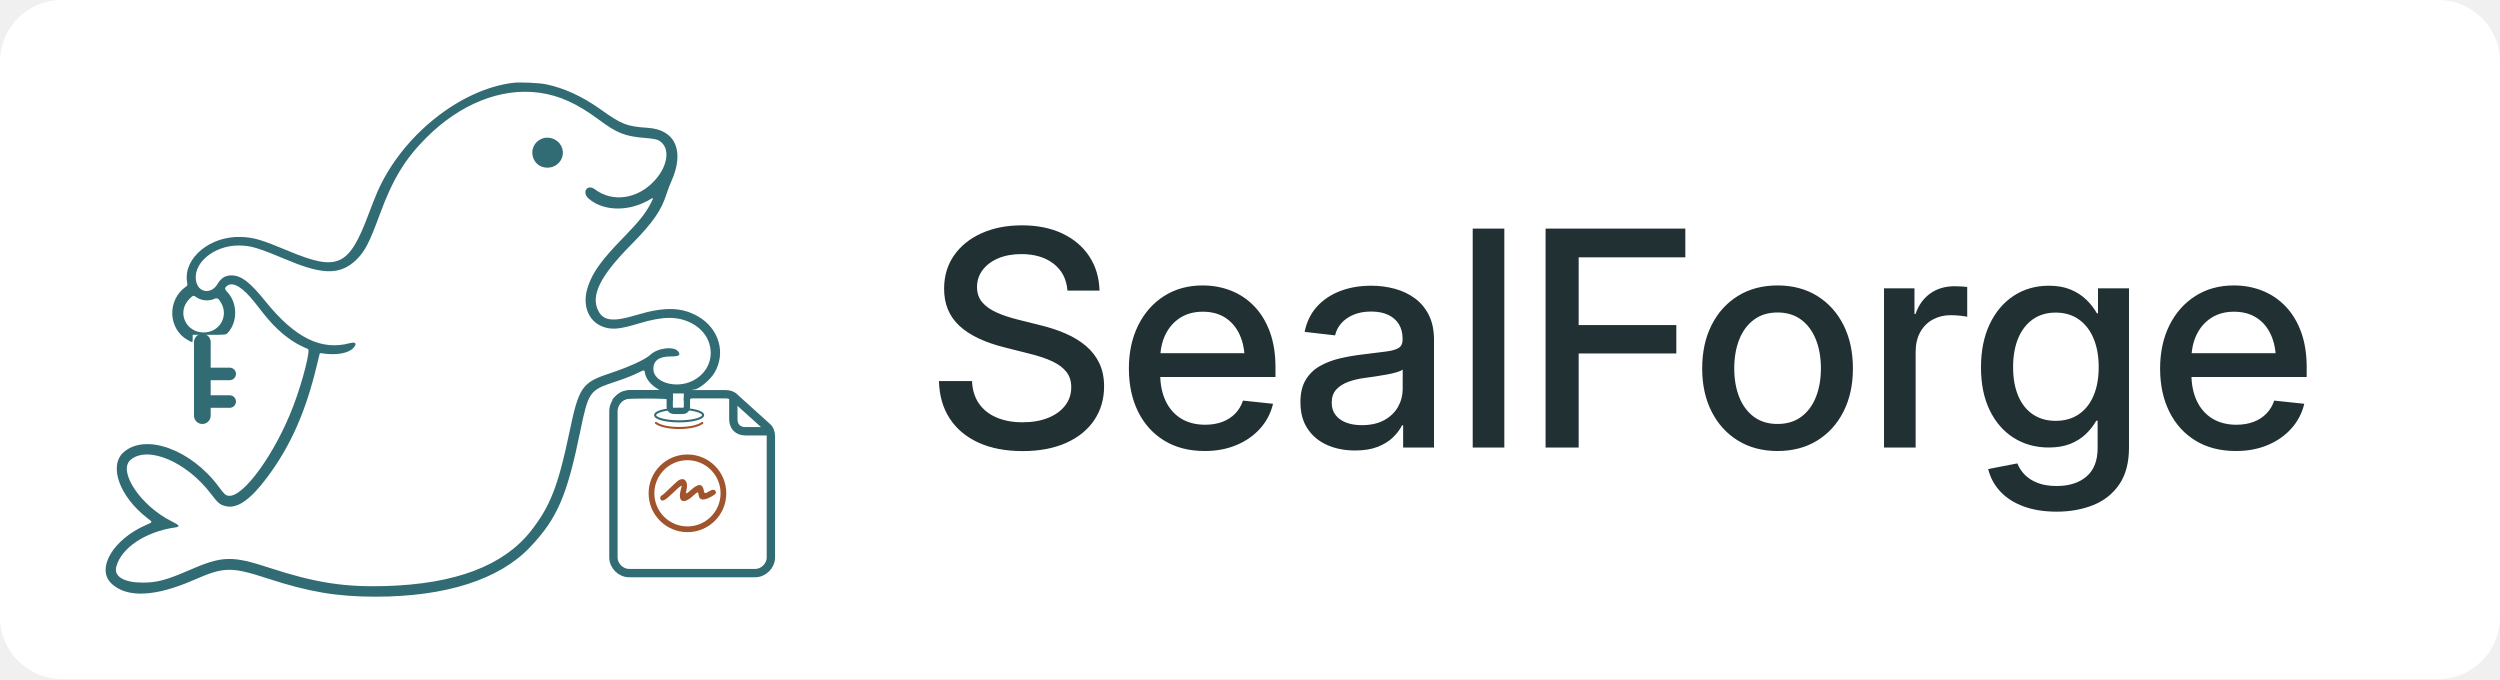
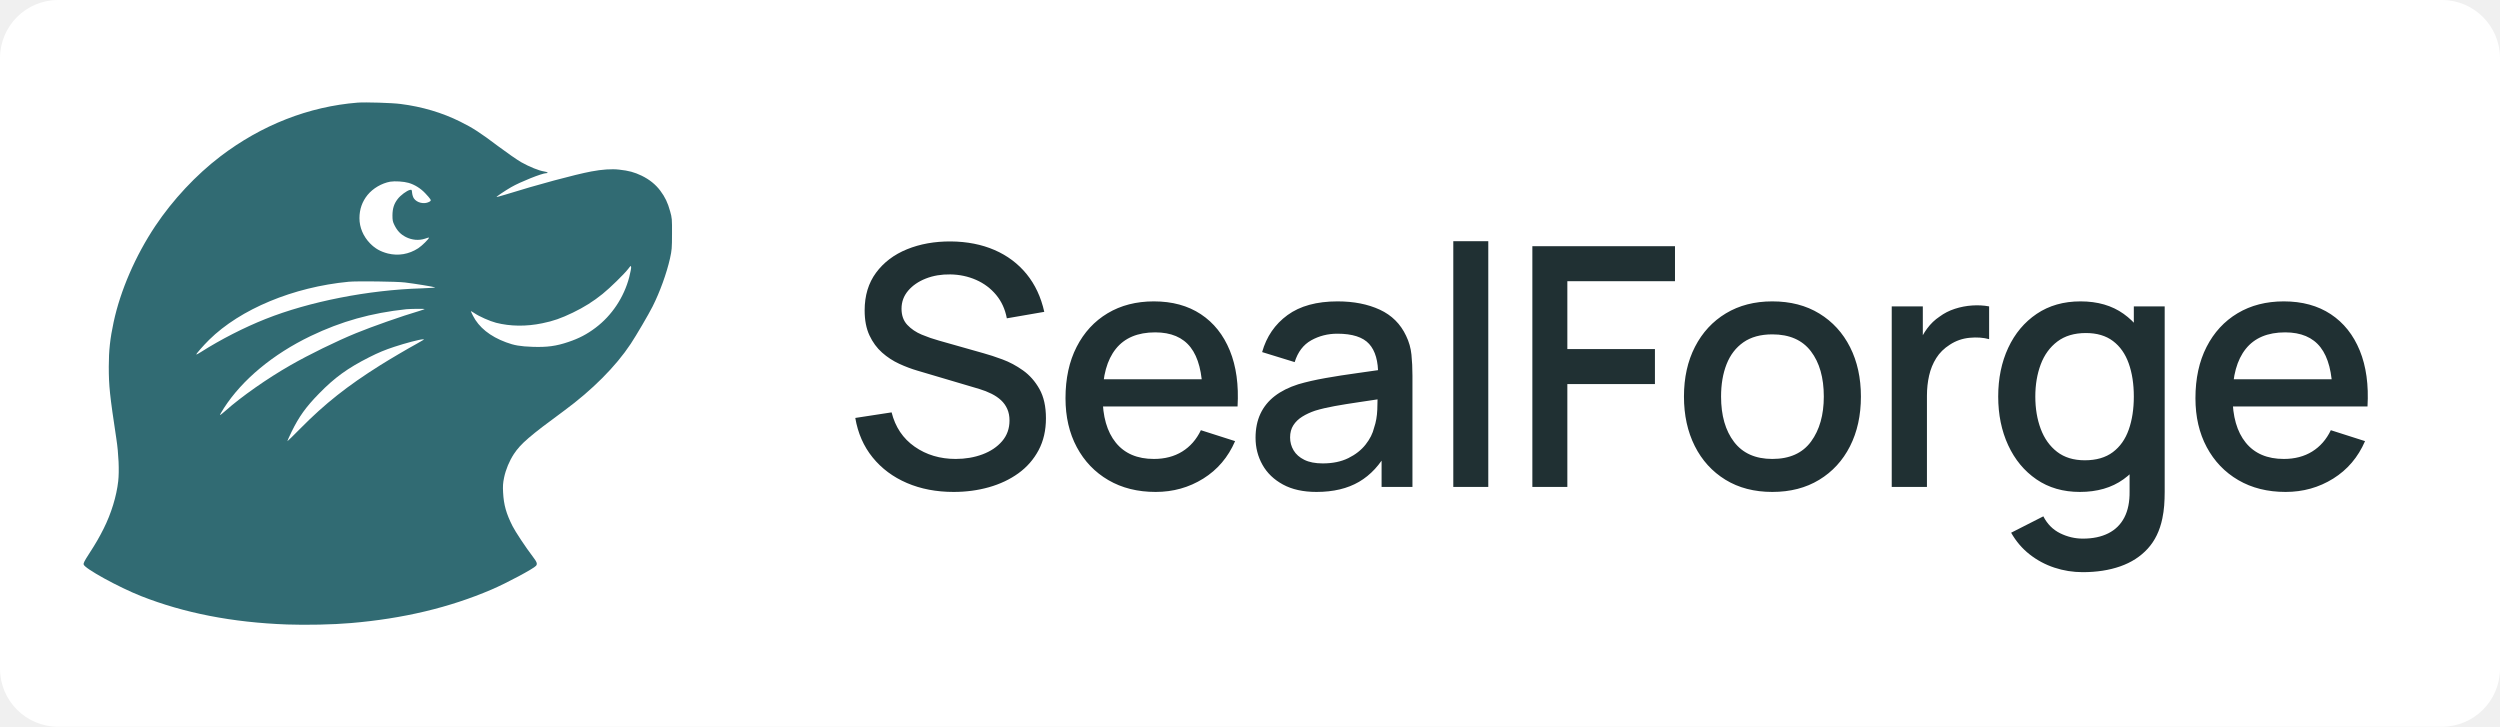
- <svg xmlns="http://www.w3.org/2000/svg" width="324" height="88" viewBox="0 0 324 88" role="img" aria-label="SealForge">
-   <rect width="324" height="88" rx="8" fill="white" />
-   <g transform="translate(12 9) scale(0.06756757) translate(-28 -11)">
-     <g id="paper" fill="none" stroke="#316b73" stroke-width="16" stroke-linecap="round" stroke-linejoin="round">
-       <path d="M1131 634H1060C1042 634 1027 649 1027 667V947C1027 963 1041 977 1057 977H1299C1315 977 1329 963 1329 947V714C1329 707 1326 700 1322 697L1260 641C1257 637 1250 634 1243 634H1172" />
-       <path d="M1257 641V682C1257 696 1266 705 1280 705H1326" />
-     </g>
-     <g id="seal-contour" fill="#316b73">
-       <path fill-rule="evenodd" d="M835.0 36.6C732.7 48.9 621.1 138.5 574.2 246.0C570.9 253.4 563.2 273.0 557.0 289.5C519.7 388.8 498.3 398.6 404.5 359.5C351.8 337.5 337.8 333.3 313.0 332.3C254.3 330.0 202.8 372.0 209.0 417.3C210.2 425.4 210.2 425.4 207.3 427.4C170.1 453.2 172.5 509.9 211.7 530.7C220.0 535.2 220.0 535.2 220.0 527.0V520.0H251.8C283.6 520.0 283.6 520.0 286.7 516.7C306.8 495.9 306.4 458.4 285.8 437.3C281.0 432.4 281.1 429.5 286.3 425.8C297.8 417.6 316.1 428.8 339.6 458.6C343.9 464.1 351.4 473.6 356.1 479.6C379.2 508.8 403.5 529.5 429.6 542.1C435.2 544.8 440.2 547.0 440.8 547.0C446.8 547.0 431.2 608.6 413.0 656.6C378.6 747.1 317.0 832.5 288.9 828.7C282.8 827.9 280.8 826.0 269.8 811.2C216.8 739.7 128.9 708.1 87.2 745.5C58.4 771.4 79.8 830.4 132.9 871.5C143.8 879.9 143.9 879.0 130.5 884.8C67.6 912.1 34.2 968.4 64.1 997.0C93.3 1025.0 148.0 1022.7 222.3 990.2C279.9 964.9 293.9 964.6 363.5 987.3C442.6 1013.2 496.7 1022.3 571.0 1022.3C705.7 1022.2 808.1 989.4 867.0 927.4C919.3 872.3 938.0 829.1 963.6 704.0C978.7 630.3 981.6 626.1 1027.5 611.0C1048.5 604.1 1063.4 598.3 1075.9 592.1C1086.3 587.0 1086.6 587.0 1087.3 592.5C1088.8 603.0 1097.1 614.2 1109.1 622.0L1115.3 626.0H1084.9C1051.9 626.0 1047.0 626.6 1038.5 631.5C1034.0 634.2 1025.0 643.2 1025.0 645.0C1025.0 646.8 1045.6 645.7 1050.5 643.7C1057.3 640.9 1130.0 641.2 1130.0 644.0C1130.0 645.8 1130.7 646.0 1135.6 646.0H1141.2L1140.8 639.2L1140.5 632.5H1151.5H1162.5L1162.2 639.2L1161.8 646.0H1167.9C1173.3 646.0 1174.0 645.8 1174.0 644.0C1174.0 642.7 1174.7 642.0 1176.0 642.0C1177.8 642.0 1178.0 641.3 1178.0 633.5C1178.0 625.0 1178.0 625.0 1181.7 625.0C1190.3 625.0 1212.9 606.4 1220.9 592.7C1243.1 554.9 1229.7 508.4 1190.0 485.1C1158.6 466.7 1125.0 465.8 1071.3 482.0C1026.6 495.5 1007.9 493.5 998.0 474.0C983.0 444.6 1001.4 407.4 1060.6 347.5C1103.0 304.6 1119.1 281.3 1129.5 248.0C1131.5 241.7 1135.1 232.2 1137.5 227.0C1164.3 168.3 1146.5 126.5 1093.0 123.0C1052.4 120.3 1043.0 116.6 1001.5 87.0C967.0 62.5 932.4 46.7 897.5 39.4C884.8 36.8 847.5 35.1 835.0 36.6ZM884.5 55.6C923.2 60.9 957.0 76.1 999.7 107.8C1034.5 133.6 1049.2 139.3 1088.5 142.5C1107.4 144.0 1112.8 145.4 1118.8 150.6C1136.3 165.6 1130.0 198.9 1104.6 225.7C1072.3 259.8 1025.0 266.2 991.7 241.1C976.7 229.7 965.5 246.8 979.9 259.1C1008.8 283.9 1058.7 284.0 1098.8 259.4C1104.0 256.2 1104.0 257.0 1099.1 266.8C1089.5 285.9 1076.9 301.8 1048.1 331.4C1004.2 376.3 987.6 399.2 978.0 427.8C965.5 465.3 980.6 498.8 1013.6 506.6C1028.4 510.1 1043.2 508.1 1076.5 498.0C1121.6 484.4 1149.6 484.1 1175.5 497.0C1225.0 521.5 1226.7 584.7 1178.5 608.4C1146.5 624.2 1103.6 611.0 1103.6 585.5C1103.6 569.4 1114.5 561.5 1136.8 561.5C1152.7 561.5 1156.3 559.2 1151.5 552.3C1143.8 541.2 1111.9 544.8 1097.7 558.4C1088.2 567.4 1056.4 581.9 1018.4 594.5C967.0 611.5 960.5 621.0 943.0 705.0C921.1 810.1 905.6 849.6 868.1 897.0C815.6 963.1 723.6 997.9 590.5 1001.9C510.9 1004.3 454.3 995.4 367.8 967.1C295.0 943.2 276.9 943.7 212.5 971.8C170.1 990.3 151.6 995.2 125.0 995.3C88.3 995.4 68.6 983.8 73.4 964.9C82.6 929.0 129.6 897.5 186.2 889.5C196.5 888.0 195.1 885.4 180.5 878.2C120.5 848.7 75.3 781.3 101.0 759.7C134.0 731.9 208.4 763.5 255.0 825.0C268.4 842.7 272.1 845.8 283.0 848.6C305.0 854.2 330.0 837.1 362.0 794.5C408.1 733.0 437.1 667.3 459.0 575.0C461.3 565.4 463.3 556.9 463.6 556.1C463.9 555.2 465.1 555.0 467.8 555.4C494.7 559.8 518.7 555.7 528.3 545.1C535.6 537.0 532.8 533.0 521.9 535.9C466.5 550.9 416.0 525.9 359.3 455.5C329.6 418.6 313.0 406.0 294.2 406.0C282.3 406.0 274.4 411.1 267.1 423.3C256.1 441.5 233.3 439.8 227.4 420.4C216.9 385.5 258.9 348.4 308.5 348.7C332.2 348.9 344.0 352.5 406.5 378.5C471.7 405.6 505.3 404.7 535.0 374.9C550.5 359.5 559.7 341.4 578.5 290.0C603.4 222.0 627.0 183.0 668.0 142.0C732.8 77.1 811.4 45.7 884.5 55.6ZM227.1 447.9C236.2 454.5 250.7 455.9 261.4 451.1C267.1 448.6 269.5 450.0 274.4 458.5C289.6 484.5 271.4 515.6 241.0 515.5C205.9 515.3 189.1 475.8 213.6 451.2C220.7 444.1 221.5 443.9 227.1 447.9ZM888.4 144.4C860.3 157.5 869.1 199.2 900.0 199.4C922.8 199.6 937.2 176.3 926.3 156.8C918.9 143.7 901.9 138.1 888.4 144.4Z" />
-     </g>
-     <g id="key" fill="none" stroke="#316b73" stroke-linecap="round" stroke-linejoin="round">
-       <path d="M238.5 534V675" stroke-width="32" />
-       <path d="M238.5 595H291M238.5 648H291" stroke-width="24" />
-     </g>
-     <g id="press" fill="none" stroke="#316b73" stroke-linecap="round" stroke-linejoin="round">
-       <ellipse cx="1153" cy="674" rx="46" ry="12" stroke-width="4" />
-       <path d="M1135 630V657Q1135 666 1144 666H1159Q1168 666 1168 657V630" stroke-width="12" />
-     </g>
-     <g id="ink-line" fill="none" stroke="#9f542e" stroke-linecap="round">
-       <path d="M1108.5 689C1125.5 702 1180.5 702 1197.5 689" stroke-width="4" />
-     </g>
-     <g id="imprint" fill="#9f542e">
-       <circle cx="1169" cy="824" r="69" fill="none" stroke="#9f542e" stroke-width="11" />
-       <path fill-rule="evenodd" d="M1152.5 798.7C1150.9 799.5 1143.1 806.5 1135.4 814.1C1127.6 821.8 1120.7 828.0 1120.1 828.0C1117.9 828.0 1115.8 832.7 1117.0 834.9C1120.2 841.1 1125.7 838.3 1142.1 822.4C1152.3 812.4 1158.1 808.0 1158.0 810.2C1158.0 810.4 1157.1 813.9 1156.0 818.0C1150.2 840.3 1161.3 845.8 1179.0 829.5C1188.7 820.6 1189.6 820.4 1190.3 826.7C1191.5 837.4 1199.1 838.8 1213.6 831.0C1223.6 825.5 1225.2 823.5 1222.6 819.5C1220.3 816.0 1216.9 816.3 1209.9 820.6C1203.1 824.8 1201.3 824.6 1200.5 819.3C1198.2 805.2 1190.4 804.5 1176.1 817.2C1165.4 826.6 1165.2 826.6 1167.4 816.0C1170.6 801.2 1163.4 792.9 1152.5 798.7Z" />
+ <svg xmlns="http://www.w3.org/2000/svg" width="344" height="100" viewBox="0 0 344 100" role="img" aria-label="SealForge">
+   <rect width="344" height="100" rx="8" fill="#ffffff" />
+   <g transform="translate(2 0) scale(0.09765625)">
+     <g transform="translate(0,1024) scale(0.1,-0.1)" fill="#316b73" id="cove-contour">
+       <path d="M4835 8794 c-689 -55 -1354 -315 -1935 -758 -341 -260 -670 -611 -917 -981 -279 -419 -491 -907 -587 -1355 -49 -228 -68 -399 -68 -625 0 -275 13 -398 107 -1020 32 -209 42 -451 26 -595 -24 -213 -99 -457 -206 -670 -62 -123 -110 -207 -208 -358 -62 -96 -78 -127 -73 -146 14 -57 493 -320 809 -445 606 -239 1288 -372 2056 -400 266 -10 653 -2 901 20 733 62 1389 218 1981 472 217 93 594 295 627 335 22 28 13 52 -47 131 -95 124 -247 353 -284 428 -89 176 -124 300 -133 473 -5 93 -2 133 14 211 24 114 73 232 138 332 96 145 221 253 709 611 394 290 726 622 937 941 78 118 254 418 308 526 104 206 199 470 246 679 25 115 28 143 28 345 1 211 0 224 -27 319 -33 121 -71 199 -138 289 -67 89 -153 158 -264 212 -103 49 -179 70 -317 85 -103 12 -239 3 -392 -26 -232 -44 -758 -185 -1216 -328 -63 -19 -116 -34 -118 -31 -5 4 121 89 206 138 126 73 436 197 494 197 38 0 16 18 -29 24 -71 10 -207 65 -323 130 -56 32 -203 134 -326 226 -253 191 -356 258 -534 346 -253 126 -538 211 -840 249 -119 16 -499 27 -605 19z m718 -1131 c83 -24 168 -76 233 -145 33 -34 66 -73 73 -85 10 -20 8 -24 -20 -39 -68 -34 -168 -12 -211 49 -12 16 -23 51 -26 78 -4 47 -6 48 -31 43 -44 -10 -133 -76 -173 -129 -52 -68 -72 -133 -73 -230 0 -67 4 -89 27 -135 40 -82 88 -132 162 -170 86 -43 183 -52 269 -23 31 11 57 18 57 15 0 -18 -100 -116 -152 -150 -131 -85 -280 -110 -427 -74 -105 27 -181 70 -252 143 -96 99 -149 225 -149 354 0 126 38 234 114 328 77 94 199 165 319 187 65 11 192 3 260 -17z m3108 -1329 c-74 -283 -245 -540 -474 -712 -120 -91 -235 -151 -382 -200 -173 -59 -301 -76 -505 -69 -175 6 -261 21 -375 64 -225 83 -383 211 -466 375 -16 31 -29 60 -29 63 0 3 21 -8 46 -25 69 -48 220 -115 309 -138 200 -51 426 -54 651 -7 154 31 265 70 431 150 154 74 290 159 418 263 105 84 310 285 363 355 35 46 37 47 40 23 2 -14 -11 -78 -27 -142z m-3161 -74 c141 -17 404 -60 425 -69 11 -4 -69 -10 -190 -14 -748 -22 -1581 -186 -2199 -432 -298 -118 -631 -288 -906 -463 -35 -23 -66 -39 -69 -37 -6 6 100 127 181 207 441 434 1185 743 1966 818 114 11 684 4 792 -10z m280 -374 c0 -2 -33 -14 -72 -26 -254 -75 -668 -221 -898 -315 -278 -114 -658 -300 -922 -451 -327 -187 -691 -442 -916 -642 -40 -36 -75 -63 -77 -60 -3 2 23 47 56 99 258 399 691 759 1221 1014 434 208 852 325 1348 378 50 5 260 8 260 3z m-25 -439 c-11 -8 -51 -31 -90 -52 -127 -69 -378 -217 -515 -303 -461 -290 -777 -540 -1119 -886 -101 -102 -185 -185 -187 -183 -2 2 25 62 60 134 104 212 199 346 386 537 219 225 404 359 705 511 132 67 227 106 355 148 161 53 357 105 405 106 19 1 19 1 0 -12z" fill-rule="evenodd" />
    </g>
  </g>
-   <path fill="#203033" d="M132.522 58.462Q129.225 58.462 126.817 57.366Q124.409 56.269 123.082 54.235Q121.756 52.202 121.692 49.387H125.975Q126.042 51.107 126.875 52.302Q127.707 53.498 129.166 54.113Q130.624 54.729 132.522 54.729Q134.393 54.729 135.811 54.166Q137.228 53.604 138.031 52.576Q138.835 51.548 138.835 50.175Q138.835 49.018 138.22 48.216Q137.605 47.414 136.403 46.844Q135.201 46.273 133.422 45.838L130.214 45.027Q126.275 44.045 124.315 42.204Q122.355 40.363 122.355 37.435Q122.355 34.955 123.642 33.104Q124.928 31.254 127.207 30.228Q129.486 29.203 132.444 29.203Q135.439 29.203 137.672 30.258Q139.905 31.314 141.165 33.215Q142.424 35.117 142.498 37.661H138.344Q138.164 35.431 136.549 34.181Q134.934 32.931 132.366 32.931Q130.662 32.931 129.366 33.48Q128.069 34.03 127.346 34.997Q126.622 35.963 126.622 37.214Q126.622 38.38 127.294 39.171Q127.966 39.961 129.157 40.496Q130.349 41.032 131.914 41.419L134.829 42.15Q136.622 42.58 138.13 43.24Q139.638 43.9 140.75 44.845Q141.862 45.79 142.476 47.08Q143.09 48.37 143.09 50.068Q143.09 52.555 141.812 54.45Q140.533 56.345 138.163 57.403Q135.793 58.462 132.522 58.462ZM156.136 58.451Q153.082 58.451 150.878 57.097Q148.673 55.742 147.488 53.333Q146.303 50.923 146.303 47.767Q146.303 44.605 147.504 42.177Q148.704 39.749 150.859 38.371Q153.015 36.993 155.856 36.993Q157.854 36.993 159.57 37.681Q161.287 38.368 162.575 39.716Q163.863 41.064 164.581 43.037Q165.3 45.01 165.3 47.584V48.856H148.344V45.773H163.17L161.317 46.748Q161.317 44.838 160.673 43.408Q160.029 41.979 158.816 41.188Q157.603 40.397 155.883 40.397Q154.174 40.397 152.936 41.195Q151.699 41.993 151.031 43.381Q150.363 44.768 150.363 46.547V48.453Q150.363 50.483 151.065 51.965Q151.768 53.448 153.076 54.247Q154.385 55.046 156.186 55.046Q157.439 55.046 158.425 54.671Q159.411 54.297 160.089 53.594Q160.768 52.89 161.091 51.917L164.987 52.33Q164.554 54.147 163.325 55.525Q162.095 56.902 160.255 57.677Q158.415 58.451 156.136 58.451ZM175.612 58.383Q173.6 58.383 172 57.674Q170.4 56.965 169.467 55.57Q168.535 54.174 168.535 52.131Q168.535 50.365 169.213 49.238Q169.891 48.111 171.039 47.451Q172.187 46.792 173.63 46.453Q175.074 46.114 176.595 45.937Q178.486 45.703 179.62 45.559Q180.754 45.414 181.265 45.094Q181.775 44.773 181.775 44.037V43.895Q181.775 42.818 181.304 42.033Q180.833 41.247 179.923 40.812Q179.014 40.376 177.701 40.376Q176.38 40.376 175.393 40.8Q174.406 41.223 173.807 41.922Q173.208 42.621 173.03 43.463L169.08 43.012Q169.464 41.091 170.656 39.761Q171.849 38.431 173.663 37.729Q175.477 37.028 177.706 37.028Q179.306 37.028 180.774 37.428Q182.241 37.828 183.383 38.672Q184.526 39.516 185.187 40.85Q185.848 42.184 185.848 44.058V58.0H181.847V55.121H181.709Q181.294 55.938 180.524 56.688Q179.753 57.438 178.549 57.91Q177.345 58.383 175.612 58.383ZM176.481 55.1Q178.229 55.1 179.41 54.443Q180.592 53.787 181.19 52.718Q181.789 51.648 181.789 50.411V47.89Q181.573 48.077 181.027 48.238Q180.482 48.399 179.751 48.535Q179.02 48.672 178.248 48.786Q177.477 48.899 176.816 48.988Q175.686 49.137 174.72 49.493Q173.754 49.849 173.171 50.493Q172.589 51.137 172.589 52.197Q172.589 53.124 173.078 53.772Q173.568 54.421 174.443 54.76Q175.318 55.1 176.481 55.1ZM194.961 29.626V58.0H190.863V29.626ZM200.308 58.0V29.626H218.417V33.347H204.595V42.126H217.251V45.808H204.595V58.0ZM230.365 58.451Q227.44 58.451 225.242 57.101Q223.043 55.75 221.823 53.339Q220.602 50.928 220.602 47.753Q220.602 44.55 221.823 42.127Q223.043 39.705 225.242 38.349Q227.44 36.993 230.365 36.993Q233.307 36.993 235.502 38.349Q237.698 39.705 238.918 42.127Q240.138 44.55 240.138 47.753Q240.138 50.928 238.918 53.339Q237.698 55.75 235.502 57.101Q233.307 58.451 230.365 58.451ZM230.365 54.946Q232.187 54.946 233.441 54.017Q234.695 53.088 235.342 51.458Q235.989 49.829 235.989 47.75Q235.989 45.644 235.342 44.011Q234.695 42.378 233.441 41.438Q232.187 40.498 230.365 40.498Q228.558 40.498 227.305 41.434Q226.052 42.369 225.405 44.003Q224.759 45.637 224.759 47.75Q224.759 49.838 225.405 51.463Q226.052 53.088 227.301 54.017Q228.55 54.946 230.365 54.946ZM244.168 58.0V37.366H248.114V40.691H248.254Q248.822 39.005 250.137 38.05Q251.453 37.095 253.349 37.095Q253.782 37.095 254.227 37.125Q254.671 37.155 254.951 37.192V41.053Q254.723 40.997 254.105 40.923Q253.486 40.849 252.796 40.849Q251.53 40.849 250.496 41.41Q249.462 41.97 248.864 43.041Q248.266 44.112 248.266 45.653V58.0ZM266.547 66.311Q264.086 66.311 262.241 65.626Q260.396 64.941 259.237 63.697Q258.079 62.453 257.667 60.789L261.447 60.057Q261.766 60.867 262.418 61.533Q263.069 62.199 264.092 62.593Q265.115 62.987 266.544 62.987Q268.979 62.987 270.416 61.75Q271.852 60.514 271.852 58.068V54.525H271.68Q271.132 55.48 270.306 56.27Q269.479 57.059 268.303 57.528Q267.127 57.997 265.523 57.997Q262.96 57.997 260.972 56.739Q258.984 55.481 257.86 53.154Q256.735 50.826 256.735 47.623Q256.735 44.402 257.86 42.022Q258.985 39.641 260.976 38.335Q262.966 37.028 265.54 37.028Q267.146 37.028 268.337 37.52Q269.527 38.012 270.375 38.83Q271.222 39.649 271.759 40.609H271.899V37.366H275.918V57.993Q275.918 60.921 274.67 62.758Q273.422 64.595 271.295 65.453Q269.169 66.311 266.547 66.311ZM266.409 54.541Q268.157 54.541 269.407 53.693Q270.658 52.846 271.325 51.28Q271.991 49.714 271.991 47.58Q271.991 45.455 271.328 43.867Q270.665 42.279 269.414 41.396Q268.164 40.512 266.409 40.512Q264.697 40.512 263.46 41.382Q262.223 42.252 261.56 43.834Q260.898 45.417 260.898 47.58Q260.898 49.754 261.564 51.314Q262.23 52.875 263.467 53.708Q264.704 54.541 266.409 54.541ZM289.782 58.451Q286.728 58.451 284.524 57.097Q282.319 55.742 281.134 53.333Q279.949 50.923 279.949 47.767Q279.949 44.605 281.149 42.177Q282.35 39.749 284.505 38.371Q286.66 36.993 289.502 36.993Q291.5 36.993 293.216 37.681Q294.933 38.368 296.221 39.716Q297.509 41.064 298.227 43.037Q298.946 45.01 298.946 47.584V48.856H281.99V45.773H296.815L294.962 46.748Q294.962 44.838 294.319 43.408Q293.675 41.979 292.462 41.188Q291.249 40.397 289.529 40.397Q287.819 40.397 286.582 41.195Q285.345 41.993 284.677 43.381Q284.008 44.768 284.008 46.547V48.453Q284.008 50.483 284.711 51.965Q285.413 53.448 286.722 54.247Q288.031 55.046 289.832 55.046Q291.085 55.046 292.071 54.671Q293.057 54.297 293.735 53.594Q294.413 52.89 294.737 51.917L298.633 52.33Q298.2 54.147 296.97 55.525Q295.741 56.902 293.9 57.677Q292.06 58.451 289.782 58.451Z" />
+   <path fill="#203033" d="M131.226 67.69Q127.653 67.69 124.79 66.459Q121.926 65.229 120.075 62.944Q118.223 60.66 117.687 57.509L122.685 56.742Q123.444 59.778 125.859 61.465Q128.274 63.151 131.502 63.151Q133.495 63.151 135.182 62.523Q136.869 61.894 137.888 60.709Q138.908 59.525 138.908 57.861Q138.908 56.964 138.601 56.274Q138.295 55.584 137.747 55.075Q137.198 54.565 136.432 54.181Q135.665 53.798 134.753 53.522L126.258 51.007Q125.016 50.647 123.732 50.057Q122.448 49.466 121.374 48.516Q120.301 47.565 119.638 46.147Q118.975 44.728 118.975 42.712Q118.975 39.645 120.55 37.518Q122.126 35.39 124.809 34.298Q127.492 33.205 130.827 33.221Q134.193 33.251 136.846 34.401Q139.498 35.551 141.258 37.709Q143.017 39.868 143.692 42.911L138.54 43.801Q138.187 41.922 137.068 40.577Q135.949 39.231 134.308 38.511Q132.667 37.79 130.766 37.759Q128.918 37.729 127.397 38.327Q125.875 38.925 124.962 39.998Q124.05 41.071 124.05 42.482Q124.05 43.862 124.851 44.709Q125.652 45.556 126.841 46.051Q128.029 46.545 129.202 46.867L135.32 48.6Q136.47 48.914 137.934 49.455Q139.399 49.995 140.767 50.969Q142.136 51.943 143.029 53.533Q143.922 55.124 143.922 57.555Q143.922 60.046 142.91 61.948Q141.898 63.849 140.135 65.122Q138.371 66.394 136.079 67.042Q133.787 67.69 131.226 67.69ZM159.018 67.69Q155.299 67.69 152.513 66.065Q149.726 64.439 148.169 61.534Q146.613 58.628 146.613 54.795Q146.613 50.724 148.143 47.734Q149.672 44.744 152.405 43.107Q155.138 41.47 158.772 41.47Q162.567 41.47 165.235 43.233Q167.903 44.997 169.226 48.24Q170.548 51.483 170.288 55.929H165.473V54.181Q165.427 49.865 163.828 47.799Q162.23 45.733 158.956 45.733Q155.353 45.733 153.536 48.006Q151.719 50.279 151.719 54.58Q151.719 58.666 153.536 60.909Q155.353 63.151 158.772 63.151Q161.026 63.151 162.675 62.132Q164.323 61.112 165.243 59.195L169.95 60.698Q168.509 64.025 165.565 65.858Q162.621 67.69 159.018 67.69ZM150.155 55.929V52.188H167.88V55.929ZM181.151 67.69Q178.407 67.69 176.536 66.67Q174.665 65.651 173.715 63.956Q172.764 62.262 172.764 60.238Q172.764 58.36 173.435 56.93Q174.106 55.5 175.409 54.496Q176.712 53.491 178.637 52.878Q180.277 52.395 182.374 52.023Q184.471 51.651 186.779 51.337Q189.086 51.023 191.363 50.685L189.631 51.667Q189.669 48.73 188.392 47.324Q187.116 45.917 184.019 45.917Q182.056 45.917 180.427 46.825Q178.798 47.734 178.146 49.827L173.669 48.447Q174.573 45.242 177.161 43.356Q179.748 41.47 184.049 41.47Q187.392 41.47 189.861 42.612Q192.329 43.755 193.479 46.208Q194.077 47.435 194.215 48.792Q194.353 50.149 194.353 51.697V67.0H190.106V61.327L190.934 62.047Q189.393 64.899 187.009 66.295Q184.624 67.69 181.151 67.69ZM182.01 63.765Q184.057 63.765 185.533 63.036Q187.009 62.308 187.902 61.177Q188.795 60.046 189.079 58.843Q189.462 57.739 189.516 56.351Q189.569 54.963 189.569 54.151L191.133 54.718Q188.872 55.063 187.005 55.335Q185.138 55.607 183.635 55.88Q182.133 56.152 180.952 56.512Q179.963 56.849 179.189 57.332Q178.414 57.815 177.966 58.513Q177.517 59.211 177.517 60.192Q177.517 61.158 178 61.971Q178.483 62.783 179.476 63.274Q180.469 63.765 182.01 63.765ZM199.973 67.0V33.19H204.788V67.0ZM210.852 67.0V33.88H230.479V38.695H215.667V48.033H227.719V52.847H215.667V67.0ZM243.872 67.69Q240.146 67.69 237.417 66.011Q234.688 64.332 233.2 61.373Q231.713 58.413 231.713 54.565Q231.713 50.67 233.231 47.718Q234.749 44.767 237.482 43.118Q240.215 41.47 243.872 41.47Q247.606 41.47 250.343 43.145Q253.08 44.82 254.571 47.772Q256.062 50.724 256.062 54.565Q256.062 58.452 254.56 61.407Q253.057 64.363 250.316 66.026Q247.575 67.69 243.872 67.69ZM243.872 63.151Q247.445 63.151 249.201 60.755Q250.956 58.36 250.956 54.565Q250.956 50.662 249.181 48.336Q247.407 46.009 243.872 46.009Q241.457 46.009 239.897 47.097Q238.337 48.186 237.578 50.11Q236.819 52.035 236.819 54.565Q236.819 58.475 238.609 60.813Q240.399 63.151 243.872 63.151ZM260.302 67.0V42.16H264.58V48.186L263.982 47.404Q264.434 46.208 265.17 45.211Q265.906 44.215 266.88 43.571Q267.815 42.873 268.985 42.493Q270.154 42.114 271.373 42.034Q272.592 41.953 273.703 42.16V46.668Q272.5 46.338 271.012 46.48Q269.525 46.622 268.291 47.435Q267.118 48.178 266.432 49.267Q265.745 50.356 265.446 51.678Q265.147 53.001 265.147 54.457V67.0ZM286.576 78.73Q284.567 78.73 282.689 78.109Q280.81 77.488 279.273 76.28Q277.736 75.073 276.732 73.302L281.163 71.048Q281.976 72.635 283.471 73.375Q284.966 74.115 286.606 74.115Q288.653 74.115 290.106 73.382Q291.559 72.65 292.31 71.205Q293.062 69.76 293.031 67.613V60.683H293.614V42.16H297.861V67.675Q297.861 68.664 297.792 69.561Q297.723 70.458 297.539 71.339Q297.018 73.862 295.527 75.495Q294.035 77.128 291.751 77.929Q289.466 78.73 286.576 78.73ZM286.192 67.69Q282.735 67.69 280.216 65.961Q277.698 64.232 276.325 61.262Q274.953 58.291 274.953 54.565Q274.953 50.816 276.333 47.856Q277.713 44.897 280.255 43.183Q282.796 41.47 286.284 41.47Q289.803 41.47 292.207 43.184Q294.61 44.897 295.845 47.86Q297.079 50.823 297.079 54.565Q297.079 58.283 295.841 61.254Q294.603 64.225 292.18 65.957Q289.757 67.69 286.192 67.69ZM286.867 63.335Q289.236 63.335 290.727 62.216Q292.218 61.097 292.916 59.115Q293.614 57.133 293.614 54.565Q293.614 51.981 292.912 50.007Q292.211 48.033 290.75 46.929Q289.29 45.825 287.02 45.825Q284.636 45.825 283.091 46.994Q281.546 48.163 280.803 50.145Q280.059 52.127 280.059 54.565Q280.059 57.026 280.803 59.015Q281.546 61.005 283.053 62.17Q284.559 63.335 286.867 63.335ZM314.498 67.69Q310.779 67.69 307.993 66.065Q305.206 64.439 303.649 61.534Q302.093 58.628 302.093 54.795Q302.093 50.724 303.623 47.734Q305.152 44.744 307.885 43.107Q310.618 41.47 314.252 41.47Q318.047 41.47 320.715 43.233Q323.383 44.997 324.706 48.24Q326.028 51.483 325.768 55.929H320.953V54.181Q320.907 49.865 319.308 47.799Q317.71 45.733 314.436 45.733Q310.833 45.733 309.016 48.006Q307.199 50.279 307.199 54.58Q307.199 58.666 309.016 60.909Q310.833 63.151 314.252 63.151Q316.506 63.151 318.155 62.132Q319.803 61.112 320.723 59.195L325.43 60.698Q323.989 64.025 321.045 65.858Q318.101 67.69 314.498 67.69ZM305.635 55.929V52.188H323.36V55.929Z" />
</svg>
